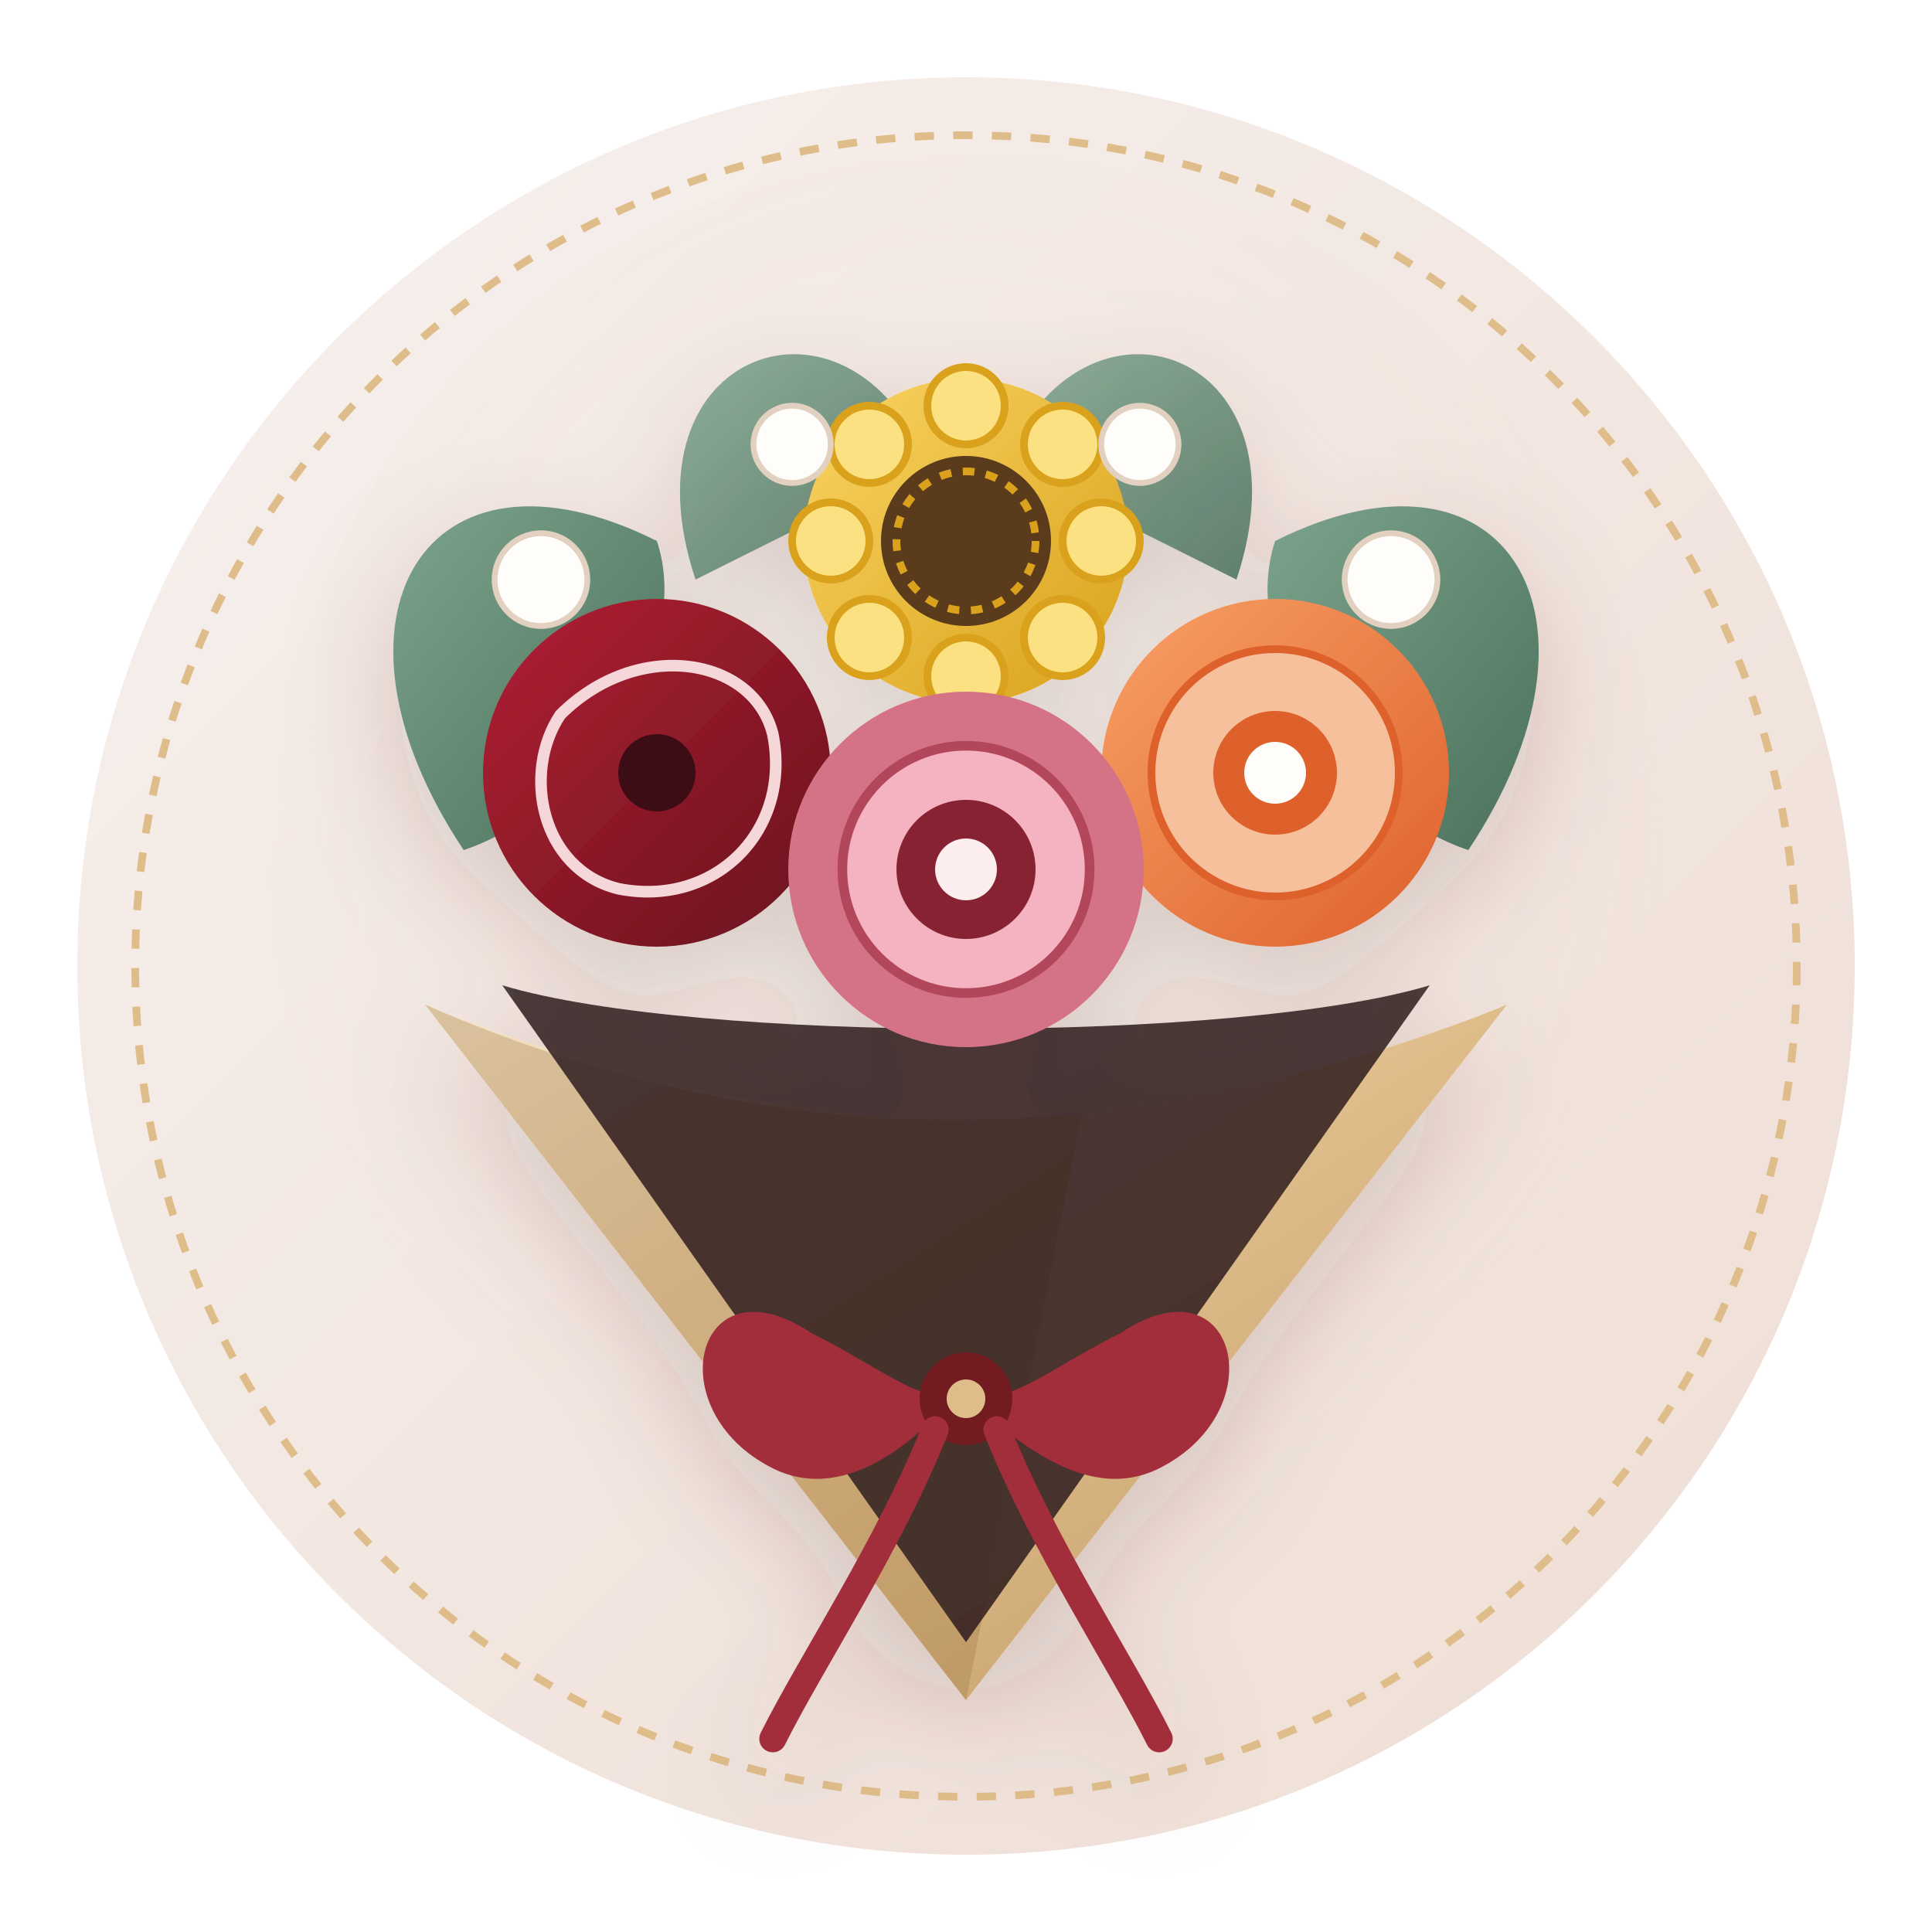
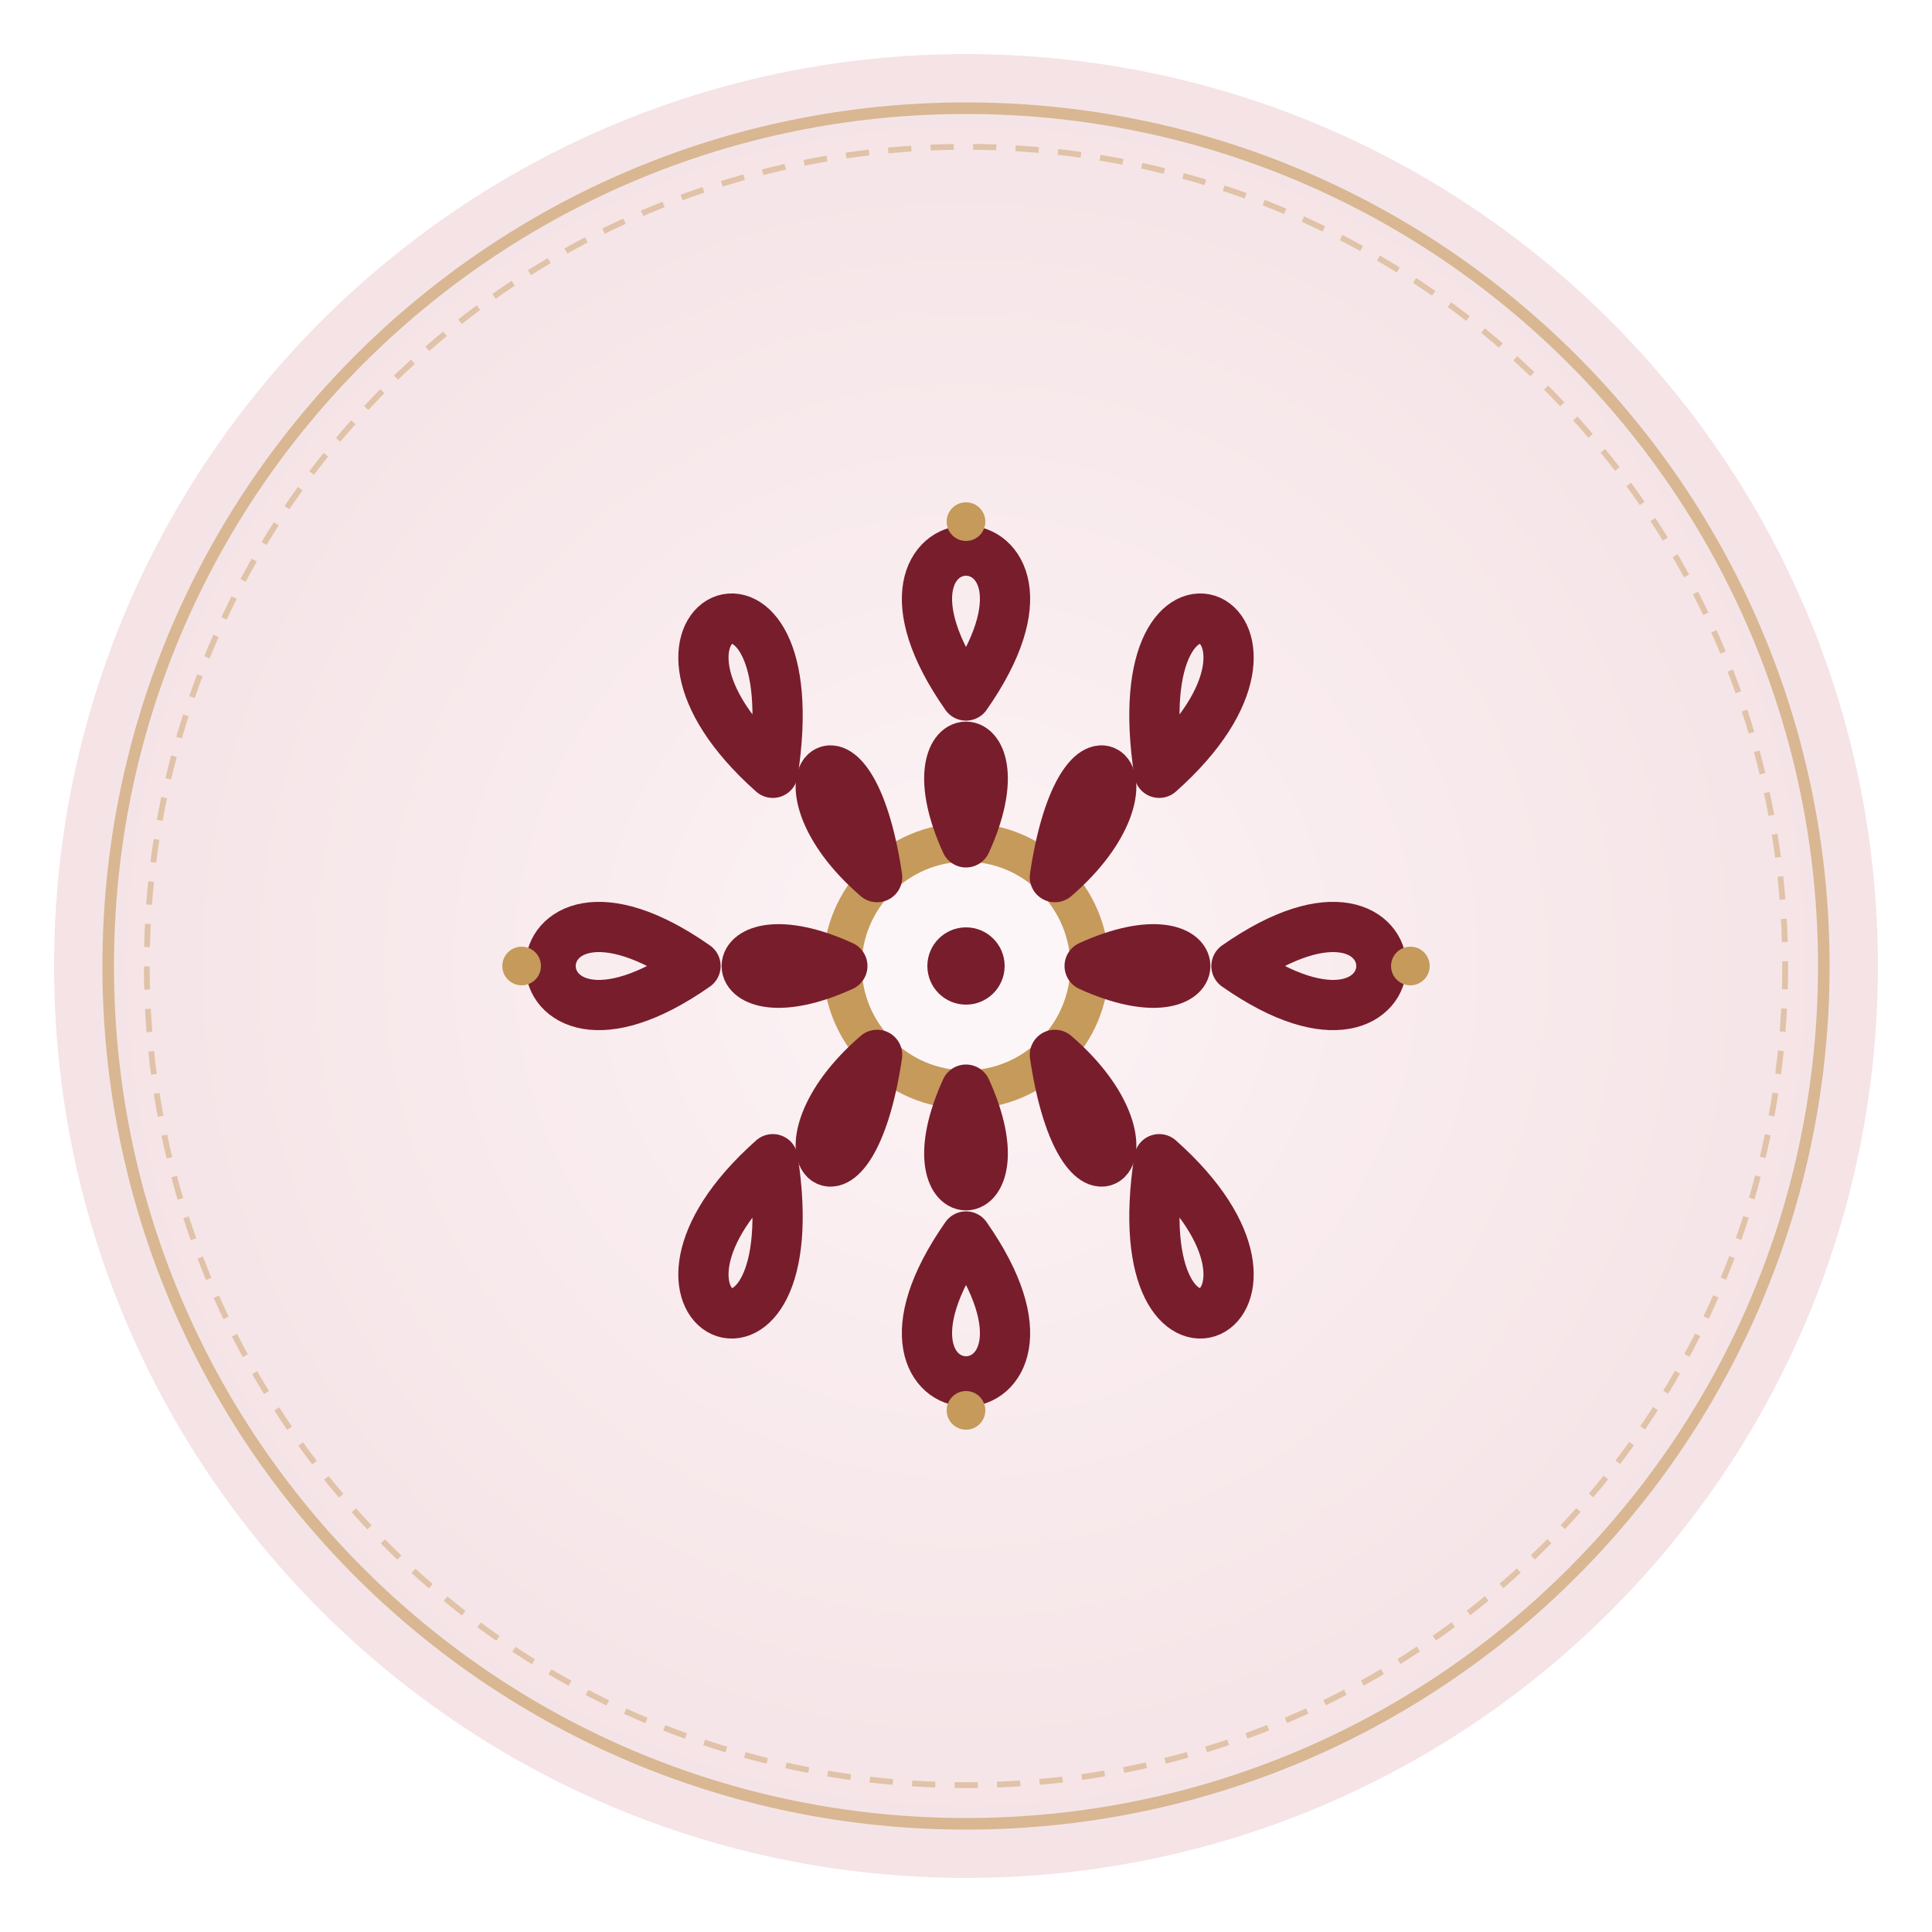
<svg xmlns="http://www.w3.org/2000/svg" viewBox="0 0 500 500" width="100%" height="100%">
  <defs>
-     <linearGradient id="bgJumbo" x1="0%" y1="0%" x2="100%" y2="100%">
-       <stop offset="0%" stop-color="#F7F1EE" />
-       <stop offset="100%" stop-color="#EEDDD4" />
-     </linearGradient>
-     <radialGradient id="luxGlow" cx="50%" cy="45%" r="55%">
-       <stop offset="0%" stop-color="#FFFDF9" stop-opacity="0.9" />
-       <stop offset="100%" stop-color="#EEDDD4" stop-opacity="0" />
+     <radialGradient id="discGradJumbo" cx="50%" cy="50%" r="50%">
+       <stop offset="0%" stop-color="#FCF3F5" />
+       <stop offset="100%" stop-color="#F5E3E6" />
    </radialGradient>
-     <linearGradient id="goldWrap" x1="0%" y1="0%" x2="100%" y2="100%">
-       <stop offset="0%" stop-color="#F5E3C7" />
-       <stop offset="50%" stop-color="#DFBD8B" />
-       <stop offset="100%" stop-color="#BD9962" />
-     </linearGradient>
-     <linearGradient id="roseLuxe" x1="0%" y1="0%" x2="100%" y2="100%">
-       <stop offset="0%" stop-color="#B22234" />
-       <stop offset="100%" stop-color="#67111D" />
-     </linearGradient>
-     <linearGradient id="sunsetOrange" x1="0%" y1="0%" x2="100%" y2="100%">
-       <stop offset="0%" stop-color="#F8A066" />
-       <stop offset="100%" stop-color="#DE602C" />
-     </linearGradient>
-     <linearGradient id="goldenYarn" x1="0%" y1="0%" x2="100%" y2="100%">
-       <stop offset="0%" stop-color="#F9D462" />
-       <stop offset="100%" stop-color="#D9A11B" />
-     </linearGradient>
-     <linearGradient id="eucalyptus" x1="0%" y1="0%" x2="100%" y2="100%">
-       <stop offset="0%" stop-color="#7CA38C" />
-       <stop offset="100%" stop-color="#4B705B" />
-     </linearGradient>
-     <filter id="luxeShadow" x="-10%" y="-10%" width="120%" height="120%">
-       <feDropShadow dx="0" dy="10" stdDeviation="14" flood-color="#552B1E" flood-opacity="0.18" />
-     </filter>
  </defs>
-   <circle cx="250" cy="250" r="230" fill="url(#bgJumbo)" />
-   <circle cx="250" cy="250" r="215" fill="none" stroke="#DFBD8B" stroke-width="2" stroke-dasharray="5,5" />
-   <circle cx="250" cy="220" r="180" fill="url(#luxGlow)" />
-   <g filter="url(#luxeShadow)">
-     <path d="M120 220 C80 160 110 110 170 140 C180 170 150 210 120 220 Z" fill="url(#eucalyptus)" />
-     <path d="M380 220 C420 160 390 110 330 140 C320 170 350 210 380 220 Z" fill="url(#eucalyptus)" />
-     <path d="M180 150 C160 90 220 70 240 120 Z" fill="url(#eucalyptus)" opacity="0.85" />
-     <path d="M320 150 C340 90 280 70 260 120 Z" fill="url(#eucalyptus)" opacity="0.85" />
-     <path d="M250 440 L110 260 C110 260 180 290 250 290 C320 290 390 260 390 260 Z" fill="url(#goldWrap)" />
-     <path d="M110 260 L250 440 L280 288 C220 295 160 282 110 260 Z" fill="#997341" opacity="0.3" />
-     <path d="M130 255 L250 425 L370 255 C320 270 180 270 130 255 Z" fill="#2E1C1F" opacity="0.85" />
-     <g transform="translate(250, 140)">
-       <circle cx="0" cy="0" r="42" fill="url(#goldenYarn)" />
-       <g stroke="#D9A11B" stroke-width="2" fill="#FCE182">
-         <circle cx="0" cy="-35" r="10" />
-         <circle cx="25" cy="-25" r="10" />
-         <circle cx="35" cy="0" r="10" />
-         <circle cx="25" cy="25" r="10" />
-         <circle cx="0" cy="35" r="10" />
-         <circle cx="-25" cy="25" r="10" />
-         <circle cx="-35" cy="0" r="10" />
-         <circle cx="-25" cy="-25" r="10" />
-       </g>
-       <circle cx="0" cy="0" r="22" fill="#5A3A1A" />
-       <circle cx="0" cy="0" r="18" fill="none" stroke="#D9A11B" stroke-width="2" stroke-dasharray="3,3" />
-     </g>
-     <g transform="translate(170, 200)">
-       <circle cx="0" cy="0" r="45" fill="url(#roseLuxe)" />
-       <path d="M-25 -15 C-5 -35 25 -30 30 -10 C35 15 15 35 -10 30 C-30 25 -35 0 -25 -15 Z" fill="none" stroke="#F5D6D9" stroke-width="3" />
-       <circle cx="0" cy="0" r="10" fill="#3D0B12" />
-     </g>
-     <g transform="translate(330, 200)">
-       <circle cx="0" cy="0" r="45" fill="url(#sunsetOrange)" />
-       <circle cx="0" cy="0" r="32" fill="#F5C09B" stroke="#DE602C" stroke-width="2" />
-       <circle cx="0" cy="0" r="16" fill="#DE602C" />
-       <circle cx="0" cy="0" r="8" fill="#FFFDF9" />
-     </g>
-     <g transform="translate(250, 225)">
-       <circle cx="0" cy="0" r="46" fill="#D47385" />
-       <circle cx="0" cy="0" r="32" fill="#F5B2C0" stroke="#B2475B" stroke-width="2.5" />
-       <circle cx="0" cy="0" r="18" fill="#872430" />
-       <circle cx="0" cy="0" r="8" fill="#FCEEEF" />
-     </g>
-     <circle cx="140" cy="150" r="12" fill="#FFFDF9" stroke="#E2D0C0" stroke-width="1.5" />
-     <circle cx="360" cy="150" r="12" fill="#FFFDF9" stroke="#E2D0C0" stroke-width="1.5" />
-     <circle cx="205" cy="115" r="10" fill="#FFFDF9" stroke="#E2D0C0" stroke-width="1.5" />
-     <circle cx="295" cy="115" r="10" fill="#FFFDF9" stroke="#E2D0C0" stroke-width="1.5" />
-     <g transform="translate(250, 360)">
-       <path d="M-40 -15 C-70 -35 -80 5 -50 20 C-30 30 -10 10 -2 0 C10 10 30 30 50 20 C80 5 70 -35 40 -15 C20 -5 10 5 0 0 C-10 5 -20 -5 -40 -15 Z" fill="#A32D3B" />
-       <circle cx="0" cy="2" r="12" fill="#721B24" />
-       <path d="M-8 10 C-20 40 -40 70 -50 90" fill="none" stroke="#A32D3B" stroke-width="7" stroke-linecap="round" />
-       <path d="M8 10 C20 40 40 70 50 90" fill="none" stroke="#A32D3B" stroke-width="7" stroke-linecap="round" />
-       <circle cx="0" cy="2" r="5" fill="#DFBD8B" />
-     </g>
+   <circle cx="250" cy="250" r="236" fill="url(#discGradJumbo)" />
+   <circle cx="250" cy="250" r="222" fill="none" stroke="#C59A5A" stroke-width="3" opacity="0.6" />
+   <circle cx="250" cy="250" r="212" fill="none" stroke="#C59A5A" stroke-width="1.5" stroke-dasharray="6,5" opacity="0.45" />
+   <g stroke="#781D2C" stroke-width="13" stroke-linecap="round" stroke-linejoin="round" fill="none">
+     <circle cx="250" cy="250" r="32" stroke="#C59A5A" stroke-width="10" fill="#FDF6F8" />
+     <circle cx="250" cy="250" r="10" fill="#781D2C" stroke="none" />
+     <path d="M250 218 C235 185 265 185 250 218 Z" fill="#F7E4E7" />
+     <path d="M250 282 C235 315 265 315 250 282 Z" fill="#F7E4E7" />
+     <path d="M218 250 C185 235 185 265 218 250 Z" fill="#F7E4E7" />
+     <path d="M282 250 C315 235 315 265 282 250 Z" fill="#F7E4E7" />
+     <path d="M227 227 C198 202 220 180 227 227 Z" fill="#F7E4E7" />
+     <path d="M273 227 C302 202 280 180 273 227 Z" fill="#F7E4E7" />
+     <path d="M227 273 C198 298 220 320 227 273 Z" fill="#F7E4E7" />
+     <path d="M273 273 C302 298 280 320 273 273 Z" fill="#F7E4E7" />
+     <path d="M250 180 C215 130 285 130 250 180 Z" />
+     <path d="M250 320 C215 370 285 370 250 320 Z" />
+     <path d="M180 250 C130 215 130 285 180 250 Z" />
+     <path d="M320 250 C370 215 370 285 320 250 Z" />
+     <path d="M200 200 C155 160 210 135 200 200 Z" />
+     <path d="M300 200 C345 160 290 135 300 200 Z" />
+     <path d="M200 300 C155 340 210 365 200 300 Z" />
+     <path d="M300 300 C345 340 290 365 300 300 Z" />
+     <circle cx="250" cy="135" r="5" fill="#C59A5A" stroke="none" />
+     <circle cx="250" cy="365" r="5" fill="#C59A5A" stroke="none" />
+     <circle cx="135" cy="250" r="5" fill="#C59A5A" stroke="none" />
+     <circle cx="365" cy="250" r="5" fill="#C59A5A" stroke="none" />
  </g>
</svg>
